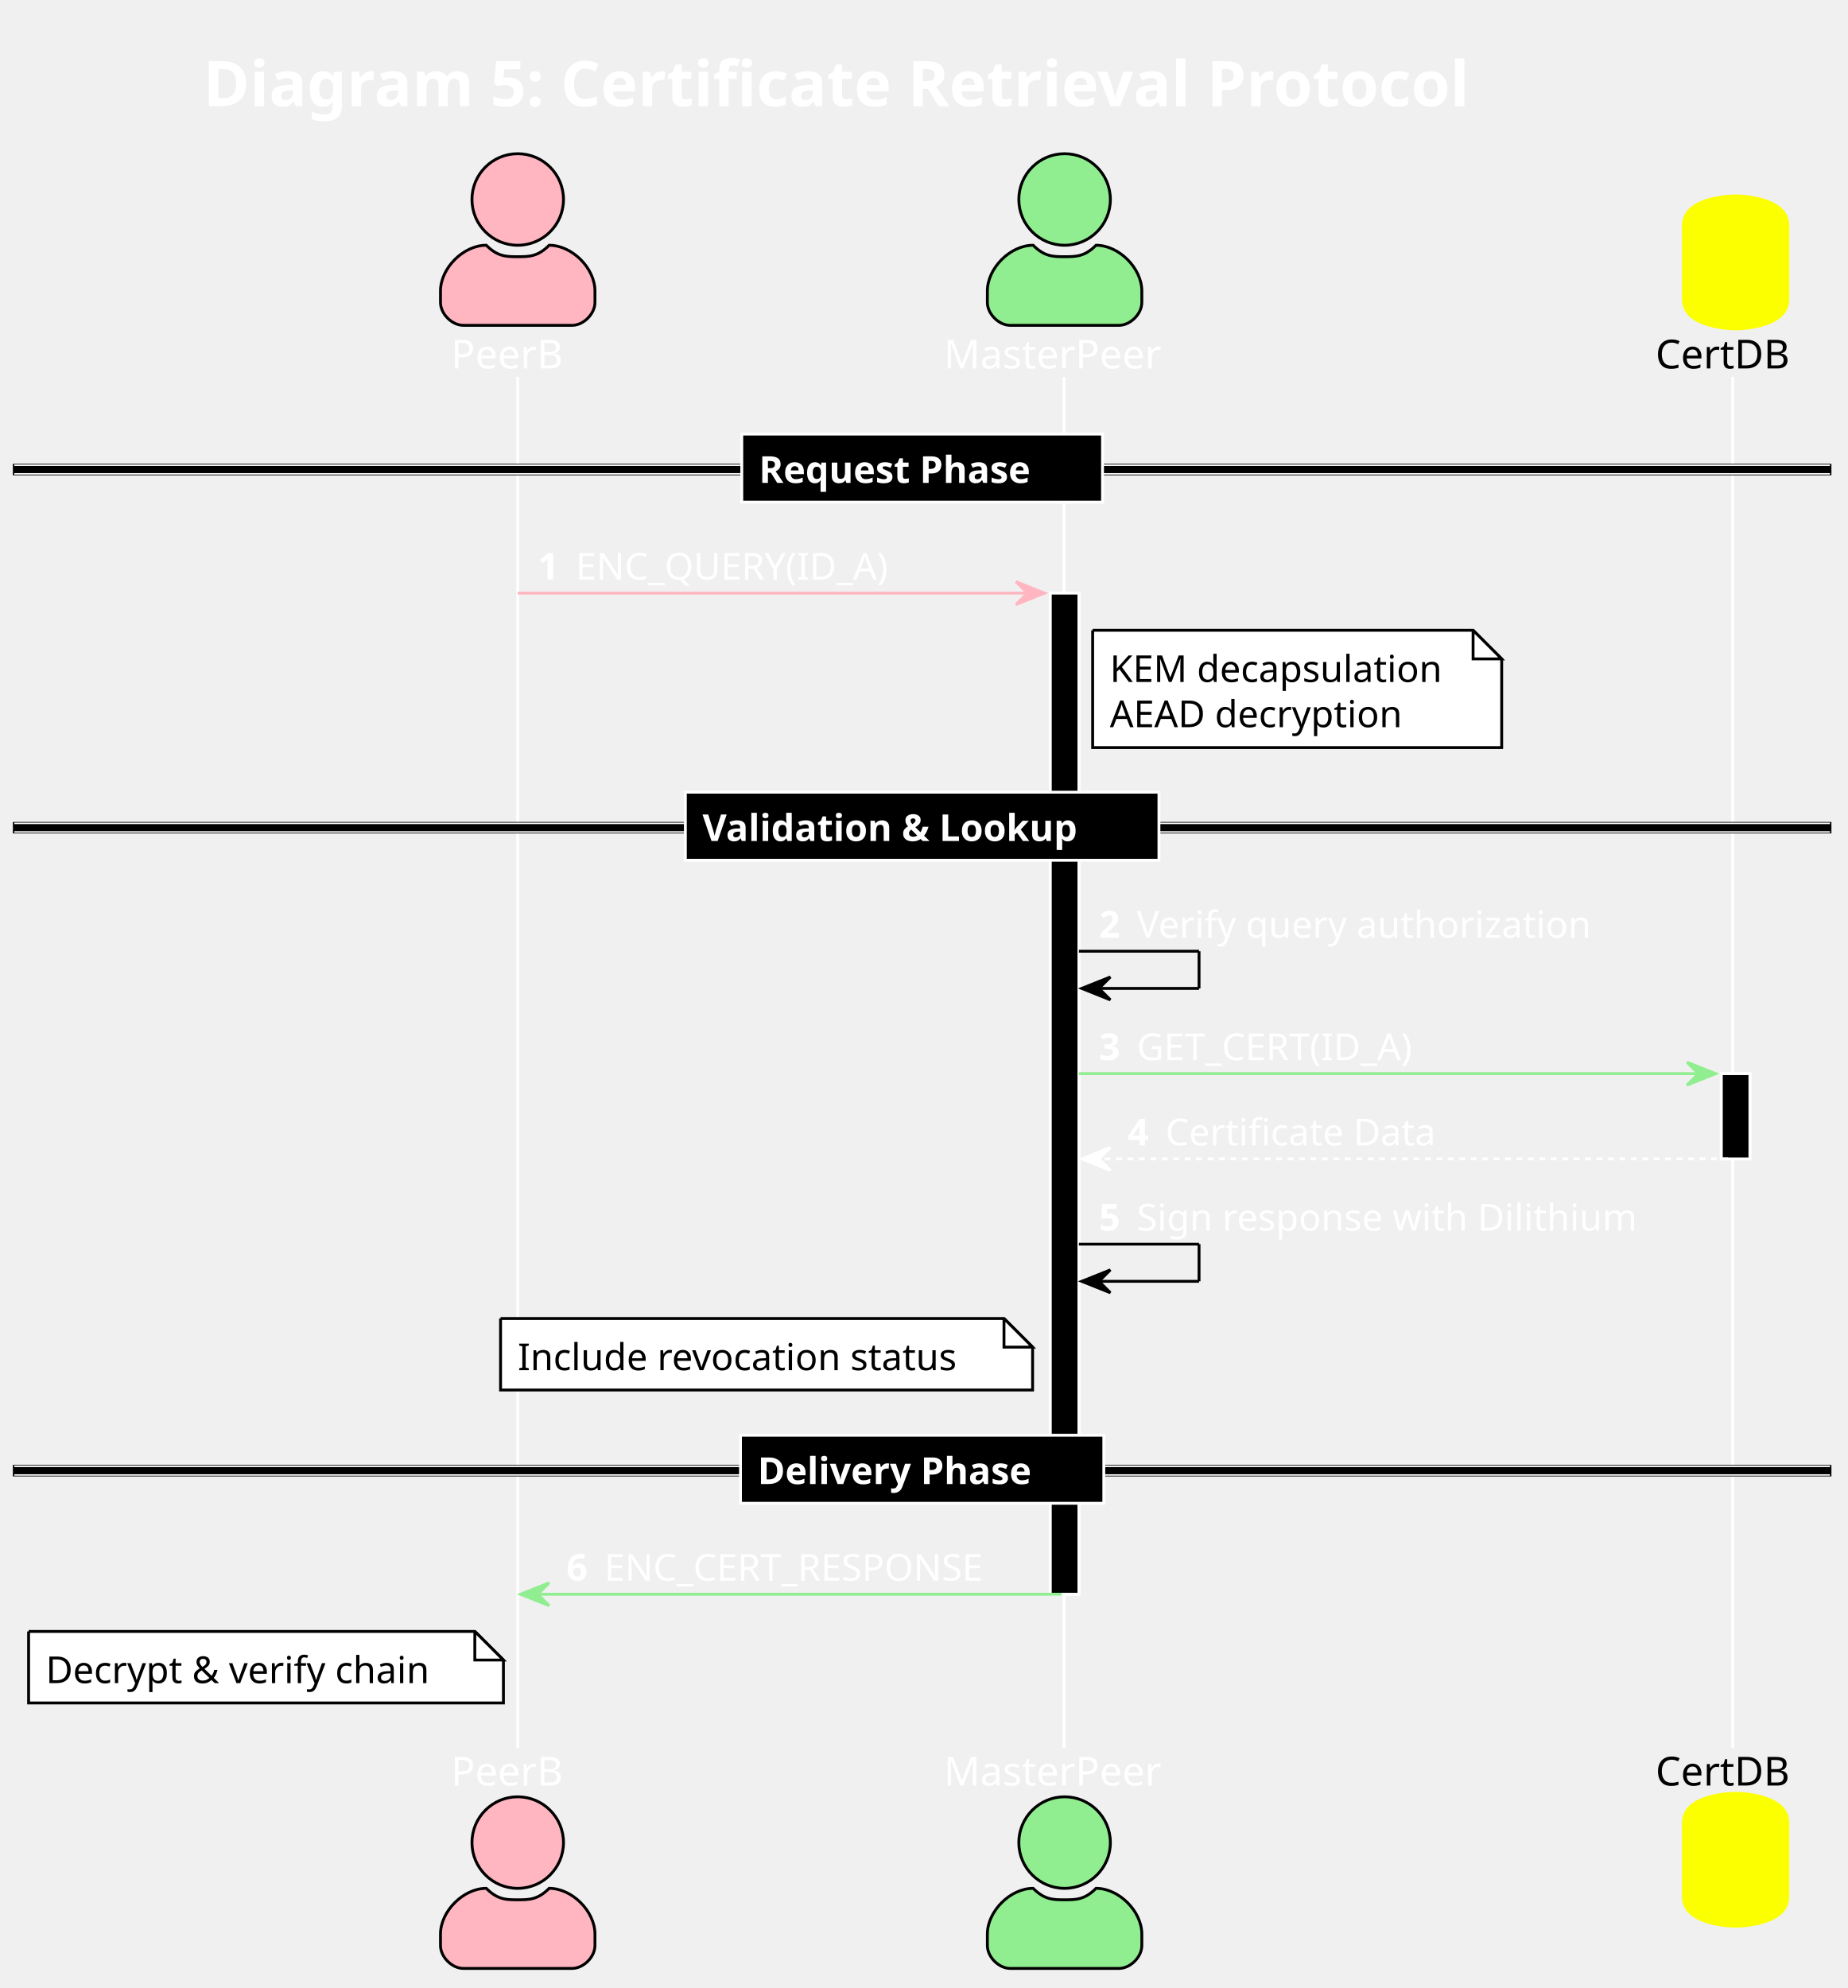
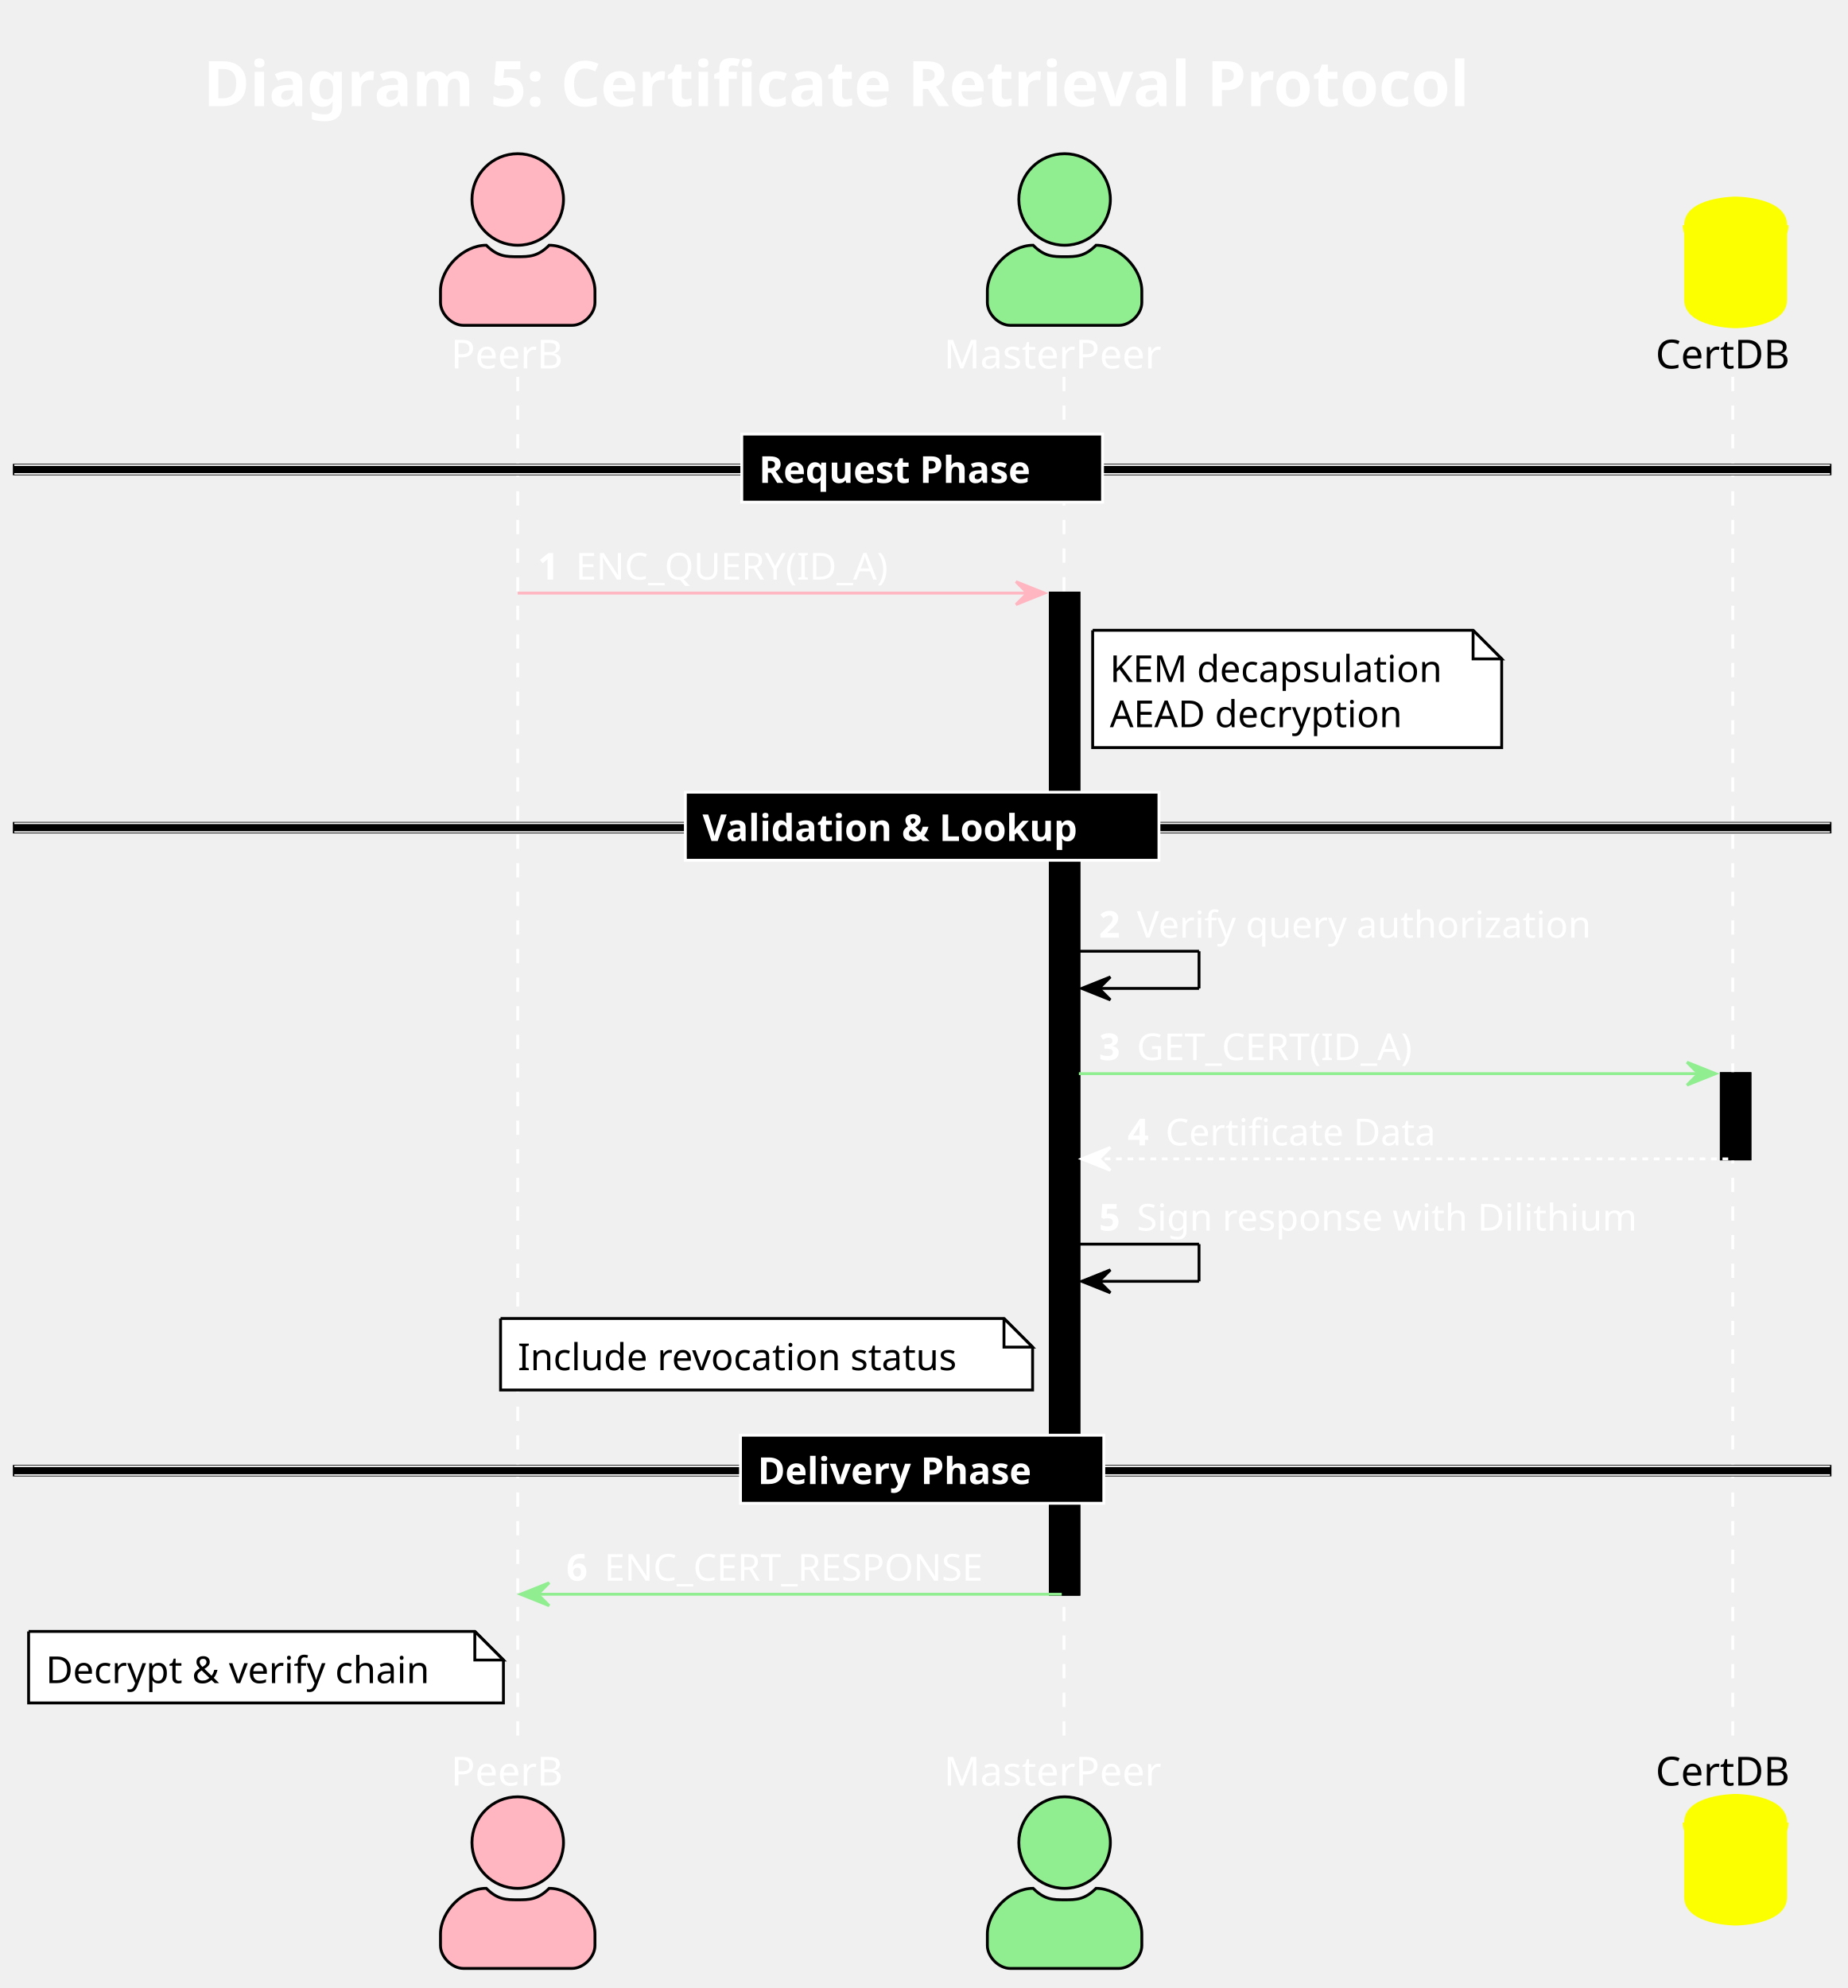
<svg xmlns="http://www.w3.org/2000/svg" contentStyleType="text/css" data-diagram-type="SEQUENCE" height="695px" preserveAspectRatio="none" style="width:646px;height:695px;background:#000000;" version="1.1" viewBox="0 0 646 695" width="646px" zoomAndPan="magnify">
  <defs />
  <g>
    <text fill="#FFFFFF" font-family="Verdana" font-size="22" font-weight="bold" lengthAdjust="spacing" textLength="501.703" x="71.038" y="37.118">Diagram 5: Certificate Retrieval Protocol</text>
    <g>
-       <rect fill="#000000" height="349.993" style="stroke:#FFFFFF;stroke-width:1;" width="10" x="367.19" y="207.351" />
+       <rect fill="#000000" height="349.993" style="stroke:#000000;stroke-width:1;" width="10" x="367.19" y="207.351" />
    </g>
    <g>
-       <rect fill="#000000" height="29.799" style="stroke:#FFFFFF;stroke-width:1;" width="10" x="601.783" y="375.347" />
+       <rect fill="#000000" height="29.799" style="stroke:#000000;stroke-width:1;" width="10" x="601.783" y="375.347" />
    </g>
    <g>
      <rect fill="#000000" fill-opacity="0" height="479.391" width="8" x="177" y="131.752" />
-       <line style="stroke:#FFFFFF;stroke-width:1;" x1="181" x2="181" y1="131.752" y2="611.143" />
+       <line style="stroke:#FFFFFF;stroke-width:1;stroke-dasharray:5,5;" x1="181" x2="181" y1="131.752" y2="611.143" />
    </g>
    <g>
      <rect fill="#000000" fill-opacity="0" height="479.391" width="8" x="368.19" y="131.752" />
-       <line style="stroke:#FFFFFF;stroke-width:1;" x1="371.976" x2="371.976" y1="131.752" y2="611.143" />
+       <line style="stroke:#FFFFFF;stroke-width:1;stroke-dasharray:5,5;" x1="371.976" x2="371.976" y1="131.752" y2="611.143" />
    </g>
    <g>
      <rect fill="#000000" fill-opacity="0" height="479.391" width="8" x="602.783" y="131.752" />
-       <line style="stroke:#FFFFFF;stroke-width:1;" x1="605.788" x2="605.788" y1="131.752" y2="611.143" />
+       <line style="stroke:#FFFFFF;stroke-width:1;stroke-dasharray:5,5;" x1="605.788" x2="605.788" y1="131.752" y2="611.143" />
    </g>
    <g class="participant participant-head" data-participant="PB">
      <text fill="#FFFFFF" font-family="Verdana" font-size="14" lengthAdjust="spacing" textLength="40.694" x="157.653" y="128.812">PeerB</text>
      <ellipse cx="181" cy="69.737" fill="#FFB6C1" rx="16" ry="16" style="stroke:#000000;stroke-width:1;" />
      <path d="M181,89.737 C185,89.737 188,89.737 192,85.737 C200,85.737 208,93.737 208,101.737 L208,105.737 C208,109.737 204,113.737 200,113.737 L162,113.737 C158,113.737 154,109.737 154,105.737 L154,101.737 C154,93.737 162,85.737 170,85.737 C174,89.737 177,89.737 181,89.737" fill="#FFB6C1" style="stroke:#000000;stroke-width:1;" />
    </g>
    <g class="participant participant-tail" data-participant="PB">
      <text fill="#FFFFFF" font-family="Verdana" font-size="14" lengthAdjust="spacing" textLength="40.694" x="157.653" y="624.218">PeerB</text>
      <ellipse cx="181" cy="644.158" fill="#FFB6C1" rx="16" ry="16" style="stroke:#000000;stroke-width:1;" />
      <path d="M181,664.158 C185,664.158 188,664.158 192,660.158 C200,660.158 208,668.158 208,676.158 L208,680.158 C208,684.158 204,688.158 200,688.158 L162,688.158 C158,688.158 154,684.158 154,680.158 L154,676.158 C154,668.158 162,660.158 170,660.158 C174,664.158 177,664.158 181,664.158" fill="#FFB6C1" style="stroke:#000000;stroke-width:1;" />
    </g>
    <g class="participant participant-head" data-participant="MP">
      <text fill="#FFFFFF" font-family="Verdana" font-size="14" lengthAdjust="spacing" textLength="78.429" x="329.976" y="128.812">MasterPeer</text>
      <ellipse cx="372.19" cy="69.737" fill="#90EE90" rx="16" ry="16" style="stroke:#000000;stroke-width:1;" />
      <path d="M372.19,89.737 C376.19,89.737 379.19,89.737 383.19,85.737 C391.19,85.737 399.19,93.737 399.19,101.737 L399.19,105.737 C399.19,109.737 395.19,113.737 391.19,113.737 L353.19,113.737 C349.19,113.737 345.19,109.737 345.19,105.737 L345.19,101.737 C345.19,93.737 353.19,85.737 361.19,85.737 C365.19,89.737 368.19,89.737 372.19,89.737" fill="#90EE90" style="stroke:#000000;stroke-width:1;" />
    </g>
    <g class="participant participant-tail" data-participant="MP">
      <text fill="#FFFFFF" font-family="Verdana" font-size="14" lengthAdjust="spacing" textLength="78.429" x="329.976" y="624.218">MasterPeer</text>
      <ellipse cx="372.19" cy="644.158" fill="#90EE90" rx="16" ry="16" style="stroke:#000000;stroke-width:1;" />
      <path d="M372.19,664.158 C376.19,664.158 379.19,664.158 383.19,660.158 C391.19,660.158 399.19,668.158 399.19,676.158 L399.19,680.158 C399.19,684.158 395.19,688.158 391.19,688.158 L353.19,688.158 C349.19,688.158 345.19,684.158 345.19,680.158 L345.19,676.158 C345.19,668.158 353.19,660.158 361.19,660.158 C365.19,664.158 368.19,664.158 372.19,664.158" fill="#90EE90" style="stroke:#000000;stroke-width:1;" />
    </g>
    <g class="participant participant-head" data-participant="DB">
      <text fill="#000000" font-family="Verdana" font-size="14" lengthAdjust="spacing" textLength="49.991" x="578.788" y="128.812">CertDB</text>
-       <path d="M588.783,78.737 C588.783,68.737 606.783,68.737 606.783,68.737 C606.783,68.737 624.783,68.737 624.783,78.737 L624.783,104.737 C624.783,114.737 606.783,114.737 606.783,114.737 C606.783,114.737 588.783,114.737 588.783,104.737 L588.783,78.737" fill="#FBFF00" style="stroke:#FBFF00;stroke-width:1.5;" />
-       <path d="M588.783,78.737 C588.783,88.737 606.783,88.737 606.783,88.737 C606.783,88.737 624.783,88.737 624.783,78.737" fill="none" style="stroke:#FBFF00;stroke-width:1.5;" />
+       <path d="M588.783,78.737 C588.783,68.737 606.783,68.737 606.783,68.737 C606.783,68.737 624.783,68.737 624.783,78.737 L624.783,104.737 C624.783,114.737 606.783,114.737 606.783,114.737 C606.783,114.737 588.783,114.737 588.783,104.737 L588.783,78.737" fill="#FBFF00" />
+       <path d="M588.783,78.737 C588.783,88.737 606.783,88.737 606.783,88.737 C606.783,88.737 624.783,88.737 624.783,78.737" fill="none" style="stroke:#FBFF00;stroke-width:1;" />
    </g>
    <g class="participant participant-tail" data-participant="DB">
      <text fill="#000000" font-family="Verdana" font-size="14" lengthAdjust="spacing" textLength="49.991" x="578.788" y="624.218">CertDB</text>
-       <path d="M588.783,637.158 C588.783,627.158 606.783,627.158 606.783,627.158 C606.783,627.158 624.783,627.158 624.783,637.158 L624.783,663.158 C624.783,673.158 606.783,673.158 606.783,673.158 C606.783,673.158 588.783,673.158 588.783,663.158 L588.783,637.158" fill="#FBFF00" style="stroke:#FBFF00;stroke-width:1.5;" />
-       <path d="M588.783,637.158 C588.783,647.158 606.783,647.158 606.783,647.158 C606.783,647.158 624.783,647.158 624.783,637.158" fill="none" style="stroke:#FBFF00;stroke-width:1.5;" />
+       <path d="M588.783,637.158 C588.783,627.158 606.783,627.158 606.783,627.158 C606.783,627.158 624.783,627.158 624.783,637.158 L624.783,663.158 C624.783,673.158 606.783,673.158 606.783,673.158 C606.783,673.158 588.783,673.158 588.783,663.158 L588.783,637.158" fill="#FBFF00" />
+       <path d="M588.783,637.158 C588.783,647.158 606.783,647.158 606.783,647.158 C606.783,647.158 624.783,647.158 624.783,637.158" fill="none" style="stroke:#FBFF00;stroke-width:1;" />
    </g>
    <g>
-       <rect fill="#000000" height="349.993" style="stroke:#FFFFFF;stroke-width:1;" width="10" x="367.19" y="207.351" />
+       <rect fill="#000000" height="349.993" style="stroke:#000000;stroke-width:1;" width="10" x="367.19" y="207.351" />
    </g>
    <g>
-       <rect fill="#000000" height="29.799" style="stroke:#FFFFFF;stroke-width:1;" width="10" x="601.783" y="375.347" />
+       <rect fill="#000000" height="29.799" style="stroke:#000000;stroke-width:1;" width="10" x="601.783" y="375.347" />
    </g>
    <rect fill="#000000" height="3" style="stroke:#000000;stroke-width:1;" width="634.779" x="5" y="162.652" />
    <line style="stroke:#FFFFFF;stroke-width:0.5;" x1="5" x2="639.779" y1="162.652" y2="162.652" />
    <line style="stroke:#FFFFFF;stroke-width:0.5;" x1="5" x2="639.779" y1="165.652" y2="165.652" />
    <rect fill="#000000" height="23.799" style="stroke:#FFFFFF;stroke-width:1;" width="126.125" x="259.327" y="151.752" />
    <text fill="#FFFFFF" font-family="Verdana" font-size="13" font-weight="bold" lengthAdjust="spacing" textLength="107.682" x="265.327" y="168.822">Request Phase</text>
    <g class="message" data-participant-1="PB" data-participant-2="MP">
      <polygon fill="#FFB6C1" points="355.19,203.351,365.19,207.351,355.19,211.351,359.19,207.351" style="stroke:#FFB6C1;stroke-width:1;" />
      <line style="stroke:#FFB6C1;stroke-width:1;" x1="181" x2="361.19" y1="207.351" y2="207.351" />
      <text fill="#FFFFFF" font-family="Verdana" font-size="13" font-weight="bold" lengthAdjust="spacing" textLength="9.242" x="188" y="202.621">1</text>
      <text fill="#FFFFFF" font-family="Verdana" font-size="13" lengthAdjust="spacing" textLength="124.738" x="201.242" y="202.621">ENC_QUERY(ID_A)</text>
    </g>
    <path d="M382,220.351 L382,261.351 L525,261.351 L525,230.351 L515,220.351 L382,220.351" fill="#FFFFFF" style="stroke:#000000;stroke-width:1;" />
    <path d="M515,220.351 L515,230.351 L525,230.351 L515,220.351" fill="#FFFFFF" style="stroke:#000000;stroke-width:1;" />
    <text fill="#000000" font-family="Verdana" font-size="13" lengthAdjust="spacing" textLength="122.459" x="388" y="238.42">KEM decapsulation</text>
    <text fill="#000000" font-family="Verdana" font-size="13" lengthAdjust="spacing" textLength="109.345" x="388" y="254.22">AEAD decryption</text>
    <rect fill="#000000" height="3" style="stroke:#000000;stroke-width:1;" width="634.779" x="5" y="287.849" />
    <line style="stroke:#FFFFFF;stroke-width:0.5;" x1="5" x2="639.779" y1="287.849" y2="287.849" />
    <line style="stroke:#FFFFFF;stroke-width:0.5;" x1="5" x2="639.779" y1="290.849" y2="290.849" />
    <rect fill="#000000" height="23.799" style="stroke:#FFFFFF;stroke-width:1;" width="165.569" x="239.605" y="276.949" />
    <text fill="#FFFFFF" font-family="Verdana" font-size="13" font-weight="bold" lengthAdjust="spacing" textLength="147.126" x="245.605" y="294.019">Validation &amp; Lookup</text>
    <g class="message" data-participant-1="MP" data-participant-2="MP">
      <line style="stroke:#000000;stroke-width:1;" x1="377.19" x2="419.19" y1="332.548" y2="332.548" />
      <line style="stroke:#000000;stroke-width:1;" x1="419.19" x2="419.19" y1="332.548" y2="345.548" />
      <line style="stroke:#000000;stroke-width:1;" x1="378.19" x2="419.19" y1="345.548" y2="345.548" />
      <polygon fill="#000000" points="388.19,341.548,378.19,345.548,388.19,349.548,384.19,345.548" style="stroke:#000000;stroke-width:1;" />
      <text fill="#FFFFFF" font-family="Verdana" font-size="13" font-weight="bold" lengthAdjust="spacing" textLength="9.242" x="384.19" y="327.818">2</text>
      <text fill="#FFFFFF" font-family="Verdana" font-size="13" lengthAdjust="spacing" textLength="170.295" x="397.432" y="327.818">Verify query authorization</text>
    </g>
    <g class="message" data-participant-1="MP" data-participant-2="DB">
      <polygon fill="#90EE90" points="589.783,371.347,599.783,375.347,589.783,379.347,593.783,375.347" style="stroke:#90EE90;stroke-width:1;" />
      <line style="stroke:#90EE90;stroke-width:1;" x1="377.19" x2="595.783" y1="375.347" y2="375.347" />
      <text fill="#FFFFFF" font-family="Verdana" font-size="13" font-weight="bold" lengthAdjust="spacing" textLength="9.242" x="384.19" y="370.618">3</text>
      <text fill="#FFFFFF" font-family="Verdana" font-size="13" lengthAdjust="spacing" textLength="113.369" x="397.432" y="370.618">GET_CERT(ID_A)</text>
    </g>
    <g class="message" data-participant-1="DB" data-participant-2="MP">
      <polygon fill="#FFFFFF" points="388.19,401.147,378.19,405.147,388.19,409.147,384.19,405.147" style="stroke:#FFFFFF;stroke-width:1;" />
-       <line style="stroke:#FFFFFF;stroke-width:1;stroke-dasharray:2.0,2.0;" x1="382.19" x2="605.783" y1="405.147" y2="405.147" />
+       <line style="stroke:#FFFFFF;stroke-width:1;stroke-dasharray:2,2;" x1="382.19" x2="605.783" y1="405.147" y2="405.147" />
      <text fill="#FFFFFF" font-family="Verdana" font-size="13" font-weight="bold" lengthAdjust="spacing" textLength="9.242" x="394.19" y="400.417">4</text>
      <text fill="#FFFFFF" font-family="Verdana" font-size="13" lengthAdjust="spacing" textLength="101.969" x="407.432" y="400.417">Certificate Data</text>
    </g>
    <g class="message" data-participant-1="MP" data-participant-2="MP">
      <line style="stroke:#000000;stroke-width:1;" x1="377.19" x2="419.19" y1="434.946" y2="434.946" />
      <line style="stroke:#000000;stroke-width:1;" x1="419.19" x2="419.19" y1="434.946" y2="447.946" />
      <line style="stroke:#000000;stroke-width:1;" x1="378.19" x2="419.19" y1="447.946" y2="447.946" />
      <polygon fill="#000000" points="388.19,443.946,378.19,447.946,388.19,451.946,384.19,447.946" style="stroke:#000000;stroke-width:1;" />
      <text fill="#FFFFFF" font-family="Verdana" font-size="13" font-weight="bold" lengthAdjust="spacing" textLength="9.242" x="384.19" y="430.216">5</text>
      <text fill="#FFFFFF" font-family="Verdana" font-size="13" lengthAdjust="spacing" textLength="187.351" x="397.432" y="430.216">Sign response with Dilithium</text>
    </g>
    <path d="M175,460.946 L175,485.946 L361,485.946 L361,470.946 L351,460.946 L175,460.946" fill="#FFFFFF" style="stroke:#000000;stroke-width:1;" />
    <path d="M351,460.946 L351,470.946 L361,470.946 L351,460.946" fill="#FFFFFF" style="stroke:#000000;stroke-width:1;" />
    <text fill="#000000" font-family="Verdana" font-size="13" lengthAdjust="spacing" textLength="165.337" x="181" y="479.016">Include revocation status</text>
    <rect fill="#000000" height="3" style="stroke:#000000;stroke-width:1;" width="634.779" x="5" y="512.645" />
    <line style="stroke:#FFFFFF;stroke-width:0.5;" x1="5" x2="639.779" y1="512.645" y2="512.645" />
    <line style="stroke:#FFFFFF;stroke-width:0.5;" x1="5" x2="639.779" y1="515.645" y2="515.645" />
    <rect fill="#000000" height="23.799" style="stroke:#FFFFFF;stroke-width:1;" width="127.02" x="258.879" y="501.745" />
    <text fill="#FFFFFF" font-family="Verdana" font-size="13" font-weight="bold" lengthAdjust="spacing" textLength="108.577" x="264.879" y="518.815">Delivery Phase</text>
    <g class="message" data-participant-1="MP" data-participant-2="PB">
      <polygon fill="#90EE90" points="192,553.344,182,557.344,192,561.344,188,557.344" style="stroke:#90EE90;stroke-width:1;" />
      <line style="stroke:#90EE90;stroke-width:1;" x1="186" x2="371.19" y1="557.344" y2="557.344" />
      <text fill="#FFFFFF" font-family="Verdana" font-size="13" font-weight="bold" lengthAdjust="spacing" textLength="9.242" x="198" y="552.614">6</text>
      <text fill="#FFFFFF" font-family="Verdana" font-size="13" lengthAdjust="spacing" textLength="148.948" x="211.242" y="552.614">ENC_CERT_RESPONSE</text>
    </g>
    <path d="M10,570.344 L10,595.344 L176,595.344 L176,580.344 L166,570.344 L10,570.344" fill="#FFFFFF" style="stroke:#000000;stroke-width:1;" />
    <path d="M166,570.344 L166,580.344 L176,580.344 L166,570.344" fill="#FFFFFF" style="stroke:#000000;stroke-width:1;" />
    <text fill="#000000" font-family="Verdana" font-size="13" lengthAdjust="spacing" textLength="145.571" x="16" y="588.414">Decrypt &amp; verify chain</text>
  </g>
</svg>
